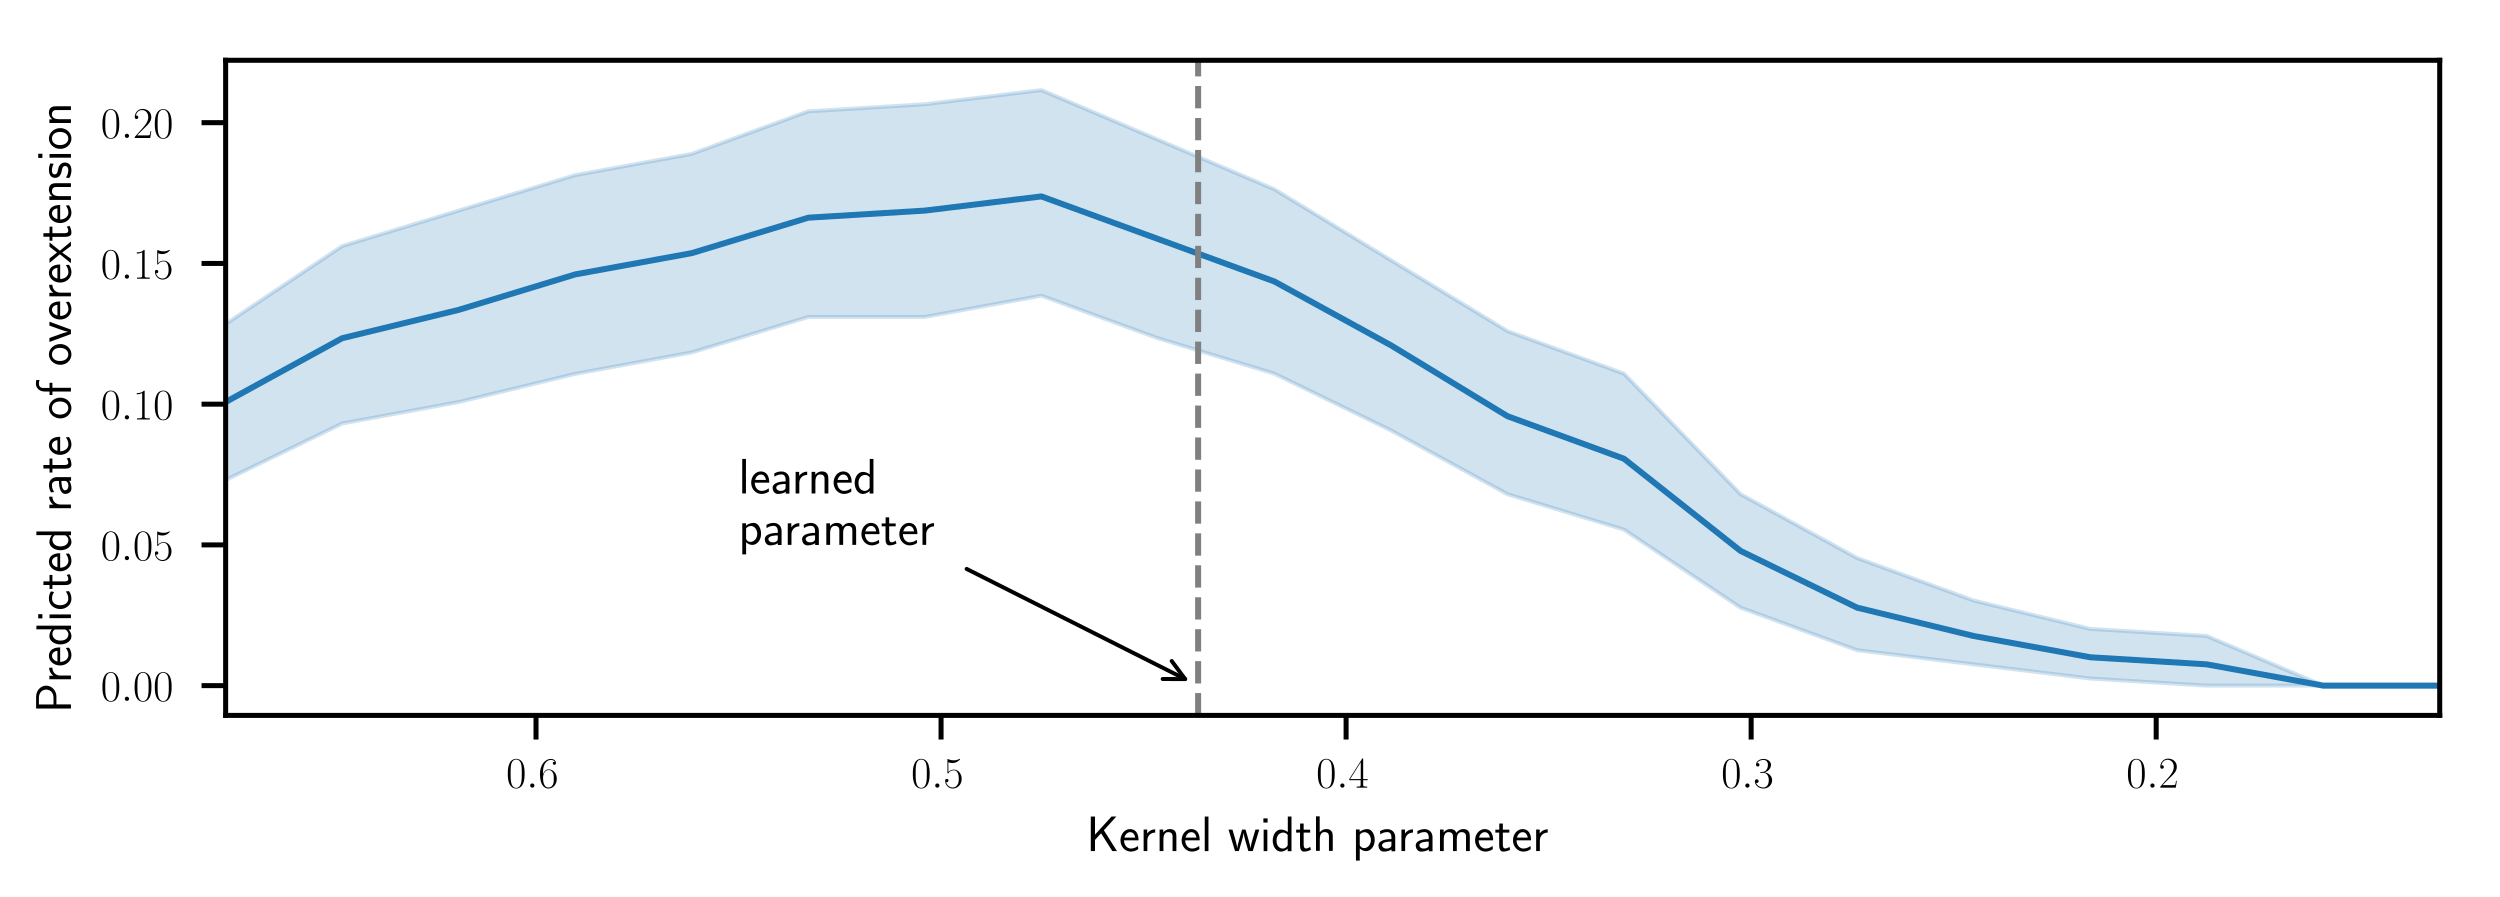
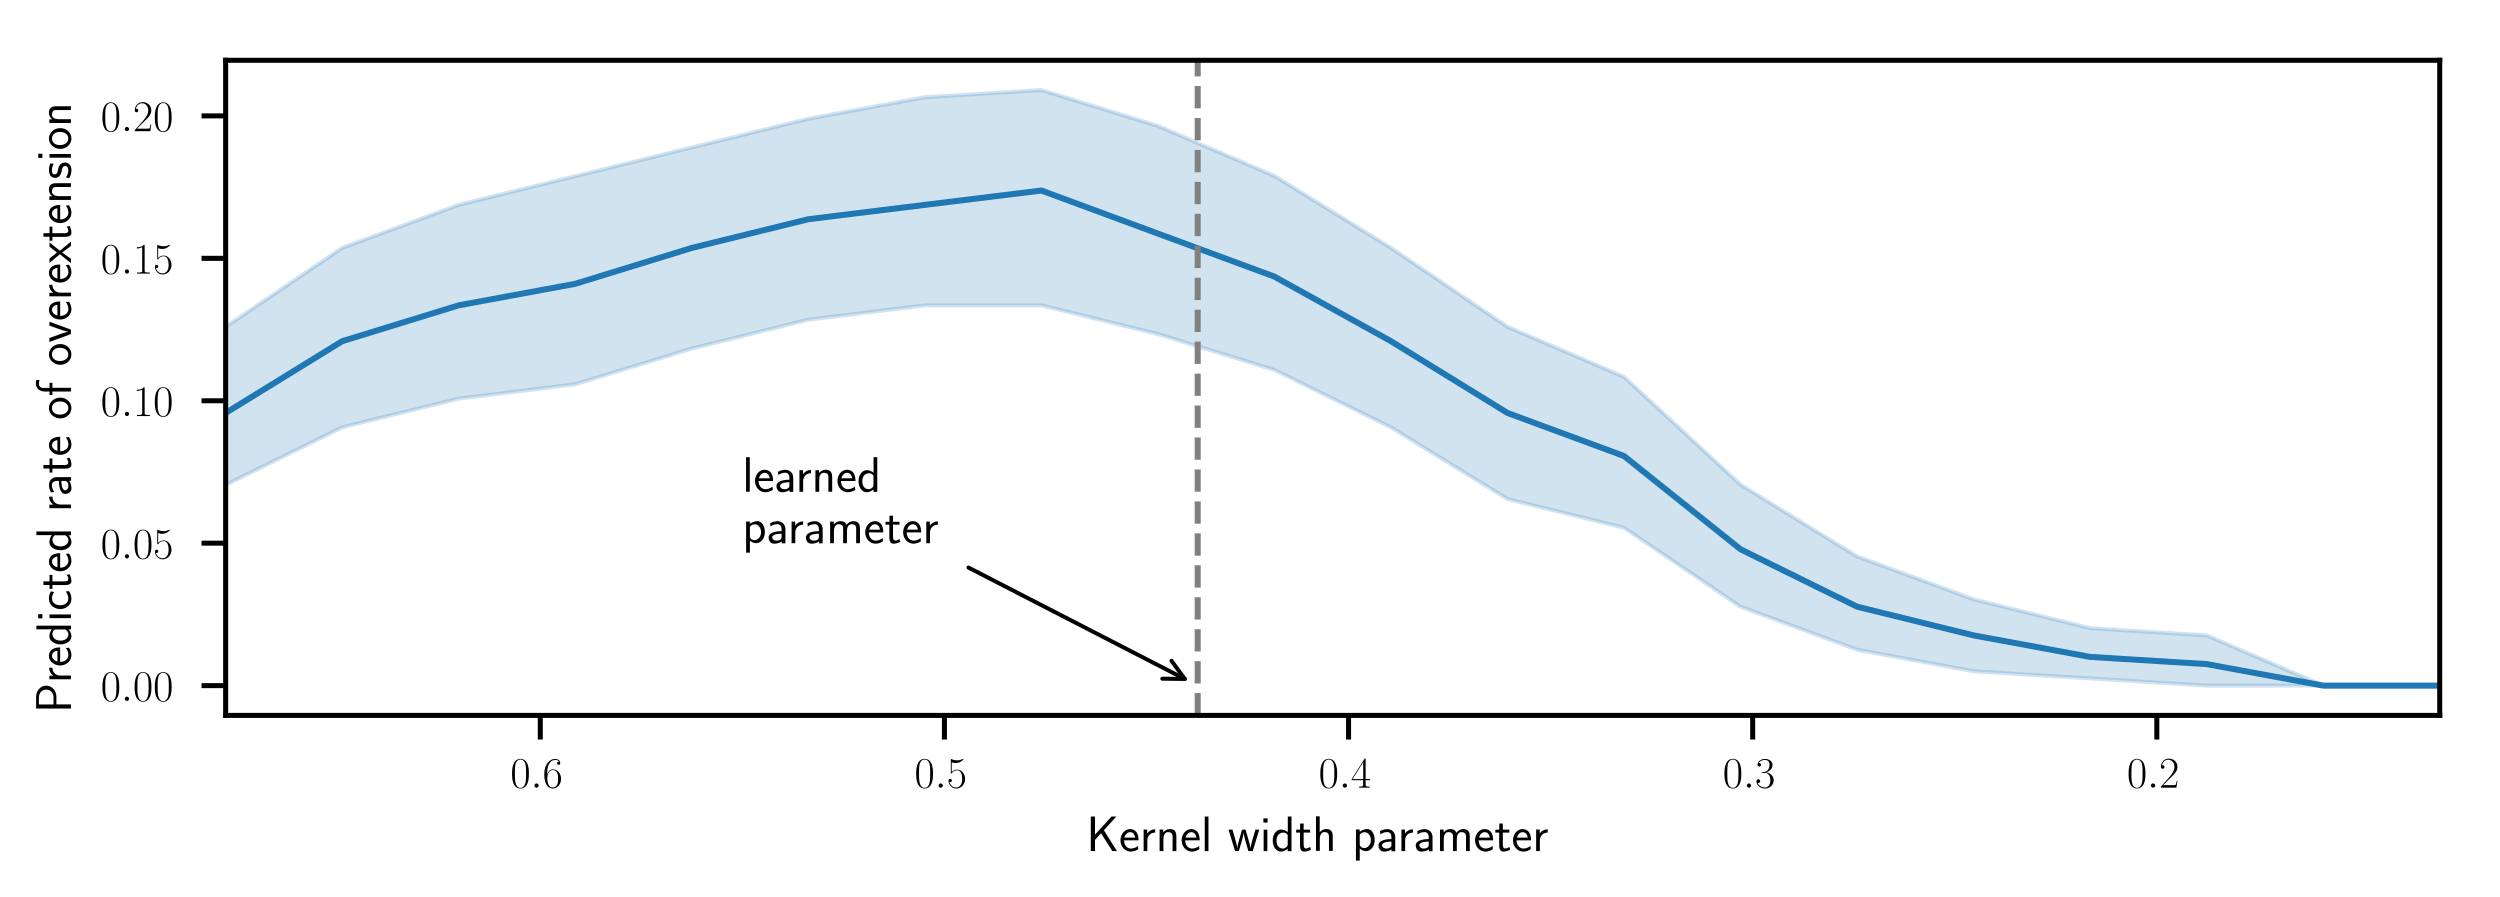
<svg xmlns="http://www.w3.org/2000/svg" xmlns:xlink="http://www.w3.org/1999/xlink" height="178.553pt" version="1.1" viewBox="0 0 497.64 178.553" width="497.64pt">
  <defs>
    <style type="text/css">
*{stroke-linecap:butt;stroke-linejoin:round;}
  </style>
  </defs>
  <g id="figure_1">
    <g id="patch_1">
      <path d="M 0 178.553  L 497.64 178.553  L 497.64 0  L 0 0  z " style="fill:#ffffff;" />
    </g>
    <g id="axes_1">
      <g id="patch_2">
        <path d="M 44.916 142.404  L 485.64 142.404  L 485.64 12  L 44.916 12  z " style="fill:#ffffff;" />
      </g>
      <g id="PolyCollection_1">
        <defs>
-           <path d="M 485.64 -42.076  L 485.64 -42.076  L 462.444 -42.076  L 439.248 -42.076  L 416.052 -43.487  L 392.856 -46.31  L 369.66 -49.133  L 346.464 -57.6  L 323.268 -73.125  L 300.072 -80.181  L 276.876 -92.883  L 253.68 -104.173  L 230.484 -111.23  L 207.288 -119.698  L 184.092 -115.464  L 160.896 -115.464  L 137.7 -108.407  L 114.504 -104.138  L 91.308 -98.528  L 68.112 -94.259  L 44.916 -83.004  L 44.916 -114.052  L 44.916 -114.052  L 68.112 -129.577  L 91.308 -136.633  L 114.504 -143.69  L 137.7 -147.924  L 160.896 -156.391  L 184.092 -157.803  L 207.288 -160.625  L 230.484 -150.746  L 253.68 -140.867  L 276.876 -126.754  L 300.072 -112.641  L 323.268 -104.173  L 346.464 -80.181  L 369.66 -67.48  L 392.856 -59.012  L 416.052 -53.367  L 439.248 -51.955  L 462.444 -42.076  L 485.64 -42.076  z " id="m6947596054" style="stroke:#1f77b4;stroke-opacity:0.2;stroke-width:0.8;" />
+           <path d="M 485.64 -42.076  L 485.64 -42.076  L 462.444 -42.076  L 439.248 -42.076  L 416.052 -43.504  L 392.856 -44.933  L 369.66 -49.218  L 346.464 -57.787  L 323.268 -73.499  L 300.072 -79.212  L 276.876 -93.495  L 253.68 -104.921  L 230.484 -112.063  L 207.288 -117.776  L 184.092 -117.776  L 160.896 -114.92  L 137.7 -109.171  L 114.504 -102.065  L 91.308 -99.208  L 68.112 -93.495  L 44.916 -82.033  L 44.916 -113.491  L 44.916 -113.491  L 68.112 -129.203  L 91.308 -137.772  L 114.504 -143.486  L 137.7 -149.199  L 160.896 -154.912  L 184.092 -159.197  L 207.288 -160.625  L 230.484 -153.484  L 253.68 -143.521  L 276.876 -129.203  L 300.072 -113.491  L 323.268 -103.529  L 346.464 -82.069  L 369.66 -67.786  L 392.856 -59.251  L 416.052 -53.503  L 439.248 -52.074  L 462.444 -42.076  L 485.64 -42.076  z " id="m970c24893b" style="stroke:#1f77b4;stroke-opacity:0.2;stroke-width:0.8;" />
        </defs>
-         <g clip-path="url(#p0d2f8a23d6)">
-           <use style="fill:#1f77b4;fill-opacity:0.2;stroke:#1f77b4;stroke-opacity:0.2;stroke-width:0.8;" x="0" xlink:href="#m6947596054" y="178.553" />
+         <g clip-path="url(#p3e96ac6f7f)">
+           <use style="fill:#1f77b4;fill-opacity:0.2;stroke:#1f77b4;stroke-opacity:0.2;stroke-width:0.8;" x="0" xlink:href="#m970c24893b" y="178.553" />
        </g>
      </g>
      <g id="matplotlib.axis_1">
        <g id="xtick_1">
          <g id="line2d_1">
            <defs>
-               <path d="M 0 0  L 0 4.8  " id="m35ab2acf5d" style="stroke:#000000;" />
-             </defs>
-             <g>
-               <use style="stroke:#000000;" x="429.201" xlink:href="#m35ab2acf5d" y="142.404" />
+               <path d="M 0 0  L 0 4.8  " id="me073738083" style="stroke:#000000;" />
+             </defs>
+             <g>
+               <use style="stroke:#000000;" x="429.328" xlink:href="#me073738083" y="142.404" />
            </g>
          </g>
          <g id="text_1">
            <defs>
              <path d="M 42 31.641  C 42 37.75 41.906 48.125 37.703 56.109  C 34 63.109 28.094 65.594 22.906 65.594  C 18.094 65.594 12 63.406 8.203 56.203  C 4.203 48.719 3.797 39.438 3.797 31.641  C 3.797 25.953 3.906 17.281 7 9.672  C 11.297 -0.609 19 -2 22.906 -2  C 27.5 -2 34.5 -0.109 38.594 9.375  C 41.594 16.281 42 24.359 42 31.641  z M 22.906 -0.406  C 16.5 -0.406 12.703 5.078 11.297 12.688  C 10.203 18.562 10.203 27.156 10.203 32.75  C 10.203 40.438 10.203 46.828 11.5 52.922  C 13.406 61.391 19 64 22.906 64  C 27 64 32.297 61.297 34.203 53.125  C 35.5 47.438 35.594 40.734 35.594 32.75  C 35.594 26.25 35.594 18.266 34.406 12.375  C 32.297 1.484 26.406 -0.406 22.906 -0.406  z " id="CMR17-48" />
              <path d="M 18.406 4.797  C 18.406 7.688 16 9.672 13.594 9.672  C 10.703 9.672 8.703 7.281 8.703 4.891  C 8.703 2 11.094 0 13.5 0  C 16.406 0 18.406 2.391 18.406 4.797  z " id="CMMI12-58" />
              <path d="M 41.703 15.453  L 39.906 15.453  C 38.906 8.375 38.094 7.172 37.703 6.562  C 37.203 5.766 30 5.766 28.594 5.766  L 9.406 5.766  C 13 9.672 20 16.75 28.5 24.953  C 34.594 30.734 41.703 37.531 41.703 47.422  C 41.703 59.219 32.297 66 21.797 66  C 10.797 66 4.094 56.312 4.094 47.344  C 4.094 43.438 7 42.938 8.203 42.938  C 9.203 42.938 12.203 43.547 12.203 47.031  C 12.203 50.109 9.594 51 8.203 51  C 7.594 51 7 50.906 6.594 50.703  C 8.5 59.219 14.297 63.406 20.406 63.406  C 29.094 63.406 34.797 56.516 34.797 47.422  C 34.797 38.734 29.703 31.25 24 24.75  L 4.094 2.281  L 4.094 0  L 39.297 0  z " id="CMR17-50" />
            </defs>
-             <g transform="translate(423.25 156.7923)scale(0.088 -0.088)">
+             <g transform="translate(423.3767 156.7923)scale(0.088 -0.088)">
              <use transform="scale(0.996264)" xlink:href="#CMR17-48" />
              <use transform="translate(45.69048 0)scale(0.996264)" xlink:href="#CMMI12-58" />
              <use transform="translate(72.78765 0)scale(0.996264)" xlink:href="#CMR17-50" />
            </g>
          </g>
        </g>
        <g id="xtick_2">
          <g id="line2d_2">
            <g>
-               <use style="stroke:#000000;" x="348.575" xlink:href="#m35ab2acf5d" y="142.404" />
+               <use style="stroke:#000000;" x="348.883" xlink:href="#me073738083" y="142.404" />
            </g>
          </g>
          <g id="text_2">
            <defs>
              <path d="M 22.094 33.703  C 31 33.703 34.906 25.969 34.906 17.031  C 34.906 5 28.5 0.391 22.703 0.391  C 17.406 0.391 8.797 3.031 6.094 10.828  C 6.594 10.625 7.094 10.625 7.594 10.625  C 10 10.625 11.797 12.219 11.797 14.812  C 11.797 17.703 9.594 19 7.594 19  C 5.906 19 3.297 18.203 3.297 14.469  C 3.297 5.234 12.297 -2 22.906 -2  C 34 -2 42.5 6.719 42.5 16.953  C 42.5 26.672 34.5 33.703 25 34.797  C 32.594 36.375 39.906 43.062 39.906 52.016  C 39.906 59.688 32 65.297 23 65.297  C 13.906 65.297 5.906 59.828 5.906 52.016  C 5.906 48.594 8.5 48 9.797 48  C 11.906 48 13.703 49.297 13.703 51.891  C 13.703 54.469 11.906 55.766 9.797 55.766  C 9.406 55.766 8.906 55.766 8.5 55.578  C 11.406 61.859 19.297 63 22.797 63  C 26.297 63 32.906 61.328 32.906 51.875  C 32.906 49.109 32.5 44.188 29.094 39.844  C 26.094 36 22.703 36 19.406 35.688  C 18.906 35.688 16.594 35.453 16.203 35.453  C 15.5 35.359 15.094 35.266 15.094 34.5  C 15.094 33.797 15.203 33.703 17.203 33.703  z " id="CMR17-51" />
            </defs>
-             <g transform="translate(342.6239 156.7923)scale(0.088 -0.088)">
+             <g transform="translate(342.9316 156.7923)scale(0.088 -0.088)">
              <use transform="scale(0.996264)" xlink:href="#CMR17-48" />
              <use transform="translate(45.69048 0)scale(0.996264)" xlink:href="#CMMI12-58" />
              <use transform="translate(72.78765 0)scale(0.996264)" xlink:href="#CMR17-51" />
            </g>
          </g>
        </g>
        <g id="xtick_3">
          <g id="line2d_3">
            <g>
-               <use style="stroke:#000000;" x="267.949" xlink:href="#m35ab2acf5d" y="142.404" />
+               <use style="stroke:#000000;" x="268.438" xlink:href="#me073738083" y="142.404" />
            </g>
          </g>
          <g id="text_3">
            <defs>
              <path d="M 33.594 64.406  C 33.594 66.5 33.5 66.5 31.703 66.5  L 2 19.594  L 2 17  L 27.797 17  L 27.797 7.141  C 27.797 3.5 27.594 2.5 20.594 2.5  L 18.703 2.5  L 18.703 0  C 21.906 0 27.297 0 30.703 0  C 34.094 0 39.5 0 42.703 0  L 42.703 2.5  L 40.797 2.5  C 33.797 2.5 33.594 3.5 33.594 7.141  L 33.594 17  L 43.797 17  L 43.797 19.594  L 33.594 19.594  z M 28.094 57.859  L 28.094 19.594  L 4 19.594  z " id="CMR17-52" />
            </defs>
-             <g transform="translate(261.9978 156.7923)scale(0.088 -0.088)">
+             <g transform="translate(262.4865 156.7923)scale(0.088 -0.088)">
              <use transform="scale(0.996264)" xlink:href="#CMR17-48" />
              <use transform="translate(45.69048 0)scale(0.996264)" xlink:href="#CMMI12-58" />
              <use transform="translate(72.78765 0)scale(0.996264)" xlink:href="#CMR17-52" />
            </g>
          </g>
        </g>
        <g id="xtick_4">
          <g id="line2d_4">
            <g>
-               <use style="stroke:#000000;" x="187.323" xlink:href="#m35ab2acf5d" y="142.404" />
+               <use style="stroke:#000000;" x="187.993" xlink:href="#me073738083" y="142.404" />
            </g>
          </g>
          <g id="text_4">
            <defs>
              <path d="M 11.406 57.688  C 12.406 57.281 16.5 56 20.703 56  C 30 56 35.094 61.109 38 64.062  C 38 64.953 38 65.5 37.406 65.5  C 37.297 65.5 37.094 65.5 36.297 65.047  C 32.797 63.406 28.703 62.078 23.703 62.078  C 20.703 62.078 16.203 62.484 11.297 64.672  C 10.203 65.172 10 65.172 9.906 65.172  C 9.406 65.172 9.297 65.062 9.297 63.078  L 9.297 34.422  C 9.297 32.641 9.297 32.141 10.297 32.141  C 10.797 32.141 11 32.344 11.5 33.031  C 14.703 37.516 19.094 39.406 24.094 39.406  C 27.594 39.406 35.094 37.219 35.094 20.141  C 35.094 16.953 35.094 11.172 32.094 6.578  C 29.594 2.484 25.703 0.391 21.406 0.391  C 14.797 0.391 8.094 5 6.297 12.719  C 6.703 12.609 7.5 12.422 7.906 12.422  C 9.203 12.422 11.703 13.125 11.703 16.219  C 11.703 18.906 9.797 20 7.906 20  C 5.594 20 4.094 18.594 4.094 15.797  C 4.094 7.094 11 -2 21.594 -2  C 31.906 -2 41.703 6.875 41.703 19.75  C 41.703 31.719 33.906 41 24.203 41  C 19.094 41 14.797 39.109 11.406 35.531  z " id="CMR17-53" />
            </defs>
-             <g transform="translate(181.3717 156.7923)scale(0.088 -0.088)">
+             <g transform="translate(182.0413 156.7923)scale(0.088 -0.088)">
              <use transform="scale(0.996264)" xlink:href="#CMR17-48" />
              <use transform="translate(45.69048 0)scale(0.996264)" xlink:href="#CMMI12-58" />
              <use transform="translate(72.78765 0)scale(0.996264)" xlink:href="#CMR17-53" />
            </g>
          </g>
        </g>
        <g id="xtick_5">
          <g id="line2d_5">
            <g>
-               <use style="stroke:#000000;" x="106.697" xlink:href="#m35ab2acf5d" y="142.404" />
+               <use style="stroke:#000000;" x="107.548" xlink:href="#me073738083" y="142.404" />
            </g>
          </g>
          <g id="text_5">
            <defs>
              <path d="M 10.594 34  C 10.594 57.656 21.797 63 28.297 63  C 30.406 63 35.5 62.641 37.5 59  C 35.906 59 32.906 59 32.906 55.516  C 32.906 52.828 35.094 51.922 36.5 51.922  C 37.406 51.922 40.094 52.312 40.094 55.625  C 40.094 61.781 35.094 65.297 28.203 65.297  C 16.297 65.297 3.797 52.969 3.797 31  C 3.797 3.953 15.094 -2 23.094 -2  C 32.797 -2 42 6.672 42 20.047  C 42 32.516 33.906 41.594 23.703 41.594  C 17.594 41.594 13.094 37.609 10.594 30.625  z M 23.094 0.391  C 10.797 0.391 10.797 18.75 10.797 22.438  C 10.797 29.625 14.203 40 23.5 40  C 25.203 40 30.094 40 33.406 33.125  C 35.203 29.219 35.203 25.141 35.203 20.141  C 35.203 14.75 35.203 10.781 33.094 6.781  C 30.906 2.672 27.703 0.391 23.094 0.391  z " id="CMR17-54" />
            </defs>
-             <g transform="translate(100.7456 156.7923)scale(0.088 -0.088)">
+             <g transform="translate(101.5962 156.7923)scale(0.088 -0.088)">
              <use transform="scale(0.996264)" xlink:href="#CMR17-48" />
              <use transform="translate(45.69048 0)scale(0.996264)" xlink:href="#CMMI12-58" />
              <use transform="translate(72.78765 0)scale(0.996264)" xlink:href="#CMR17-54" />
            </g>
          </g>
        </g>
        <g id="text_6">
          <defs>
            <path d="M 34.906 41.656  L 59.797 69  L 50.203 69  L 17.203 32.906  L 17.203 69  L 8.797 69  L 8.797 0  L 17.203 0  L 17.203 22.375  L 29.297 35.594  L 51.797 0  L 61.094 0  z " id="CMSS17-75" />
            <path d="M 39.094 21.516  C 39.094 24.844 38.906 31.297 35.703 36.641  C 32.203 42.391 26.5 44 22.203 44  C 11.797 44 3 34.188 3 21.484  C 3 9.094 12.094 -1 23.594 -1  C 28.094 -1 33.594 0.297 38.594 3.875  C 38.594 4.281 38.406 6.469 38.297 6.562  C 38.297 6.766 38 9.844 38 10.25  C 33.203 6.359 27.703 5.078 23.703 5.078  C 17.297 5.078 10.406 10.422 10.094 21.516  z M 10.906 27  C 12.203 32.562 16.594 37.828 22.203 37.828  C 23.703 37.828 30.703 37.828 32.5 27  z " id="CMSS17-101" />
            <path d="M 14.906 21.297  C 14.906 30.703 21.797 37 30.594 37  L 30.594 43.578  C 24.203 43.578 18.203 40.391 14.594 35.203  L 14.594 43.094  L 7.5 43.094  L 7.5 0  L 14.906 0  z " id="CMSS17-114" />
            <path d="M 40.906 29.328  C 40.906 35.672 39.406 44 28.094 44  C 21.703 44 17.5 40.719 14.703 37.328  L 14.703 43.094  L 7.406 43.094  L 7.406 0  L 15 0  L 15 24.359  C 15 30.688 17.406 37.938 24.203 37.938  C 33 37.938 33.297 32 33.297 28.578  L 33.297 0  L 40.906 0  z " id="CMSS17-110" />
            <path d="M 14.797 69  L 7.406 69  L 7.406 0  L 14.797 0  z " id="CMSS17-108" />
            <path d="M 62.703 43  L 55.094 43  L 49.797 25.016  C 48.703 21.219 45.594 10.703 45.203 5.797  L 45.094 5.797  C 44.906 8.812 43.203 16 40.406 25.516  L 35.297 43  L 28.406 43  L 23.406 25.906  C 20.906 17.203 19 9.797 18.797 5.797  L 18.703 5.797  C 18.297 11.703 14.203 25.516 13.594 27.703  L 9.094 43  L 1.297 43  L 14.297 0  L 21.906 0  C 27.094 17.125 31.094 30.359 31.406 37.031  C 31.594 33.75 33.297 26.672 34.297 23.188  L 40.906 0  L 49.703 0  z " id="CMSS17-119" />
            <path d="M 15.297 65.359  L 6.906 65.359  L 6.906 57  L 15.297 57  z M 14.797 42.797  L 7.406 42.797  L 7.406 0  L 14.797 0  z " id="CMSS17-105" />
            <path d="M 40.797 69  L 33.406 69  L 33.406 38.094  C 30.297 40.672 25.203 43.062 19.594 43.062  C 10.5 43.062 3.297 33.297 3.297 21.047  C 3.297 8.781 10.406 -1 19.297 -1  C 26.203 -1 30.797 2.688 33.203 4.781  L 33.203 -0.203  L 40.797 -0.203  z M 33.203 13.062  C 33.203 11.672 33.203 10.203 30.094 7.531  C 28.094 5.859 25.703 5.078 23.406 5.078  C 18 5.078 10.906 9 10.906 20.938  C 10.906 33.344 18.906 37 24.406 37  C 28.094 37 31.094 35.219 33.203 32.266  z " id="CMSS17-100" />
            <path d="M 16.703 37  L 29.703 37  L 29.703 42.766  L 16.703 42.766  L 16.703 55  L 9.594 55  L 9.594 42.766  L 1.703 42.766  L 1.703 37  L 9.406 37  L 9.406 11.703  C 9.406 6 10.703 -1 17.297 -1  C 22.297 -1 26.906 0.391 31.297 2.688  L 29.703 8.562  C 27.297 6.469 24.406 5.266 21.297 5.266  C 16.906 5.266 16.703 10.875 16.703 13.375  z " id="CMSS17-116" />
            <path d="M 40.906 29.547  C 40.906 35.812 39.406 44.062 28.094 44.062  C 21.797 44.062 17.703 40.984 14.797 37.609  L 14.797 69.5  L 7.406 69.5  L 7.406 0.5  L 15 0.5  L 15 24.578  C 15 30.828 17.406 38 24.203 38  C 33 38 33.297 32.125 33.297 28.734  L 33.297 0.5  L 40.906 0.5  z " id="CMSS17-104" />
            <path d="M 15.094 5.203  C 18.406 2.016 22.906 -0.078 27.703 -0.078  C 37 -0.078 45 9.422 45 22.062  C 45 33.734 39 44 30.406 44  C 25.406 44 19.406 42.219 14.906 38.625  L 14.906 43.203  L 7.5 43.203  L 7.5 -19  L 15.094 -19  z M 15.094 32.812  C 15.906 34 19.297 37.734 24.797 37.734  C 31.797 37.734 37.406 30.625 37.406 22.062  C 37.406 12.297 30.594 6 23.906 6  C 21.906 6 19.797 6.484 17.797 8.172  C 15.094 10.531 15.094 12 15.094 13.391  z " id="CMSS17-112" />
            <path d="M 37.594 27.984  C 37.594 37.375 30.906 43.875 21.906 43.875  C 17.5 43.875 12.703 43.078 7.203 39.891  L 7.797 33.359  C 10.297 35.125 14.594 38 21.797 38  C 26.906 38 30 34.062 30 27.844  L 30 24  C 14 24 4 19.344 4 11.344  C 4 7.203 6.5 -1 14.797 -1  C 16.297 -1 24.406 -1 30.203 3.391  L 30.203 -0.297  L 37.594 -0.297  z M 30 12.75  C 30 10.953 30 8.562 27 6.781  C 24.406 5.078 21.094 5.078 19.703 5.078  C 14.703 5.078 11.297 7.984 11.297 11.625  C 11.297 18.922 26.906 18.922 30 18.922  z " id="CMSS17-97" />
            <path d="M 67 29.328  C 67 36.062 65.297 44 54.094 44  C 46.594 44 42.094 39.312 40.094 36.422  C 38.297 41.719 34.094 44 28.094 44  C 21.297 44 17 40.125 14.703 37.328  L 14.703 43.094  L 7.406 43.094  L 7.406 0  L 15 0  L 15 24.359  C 15 30.297 17.203 37.938 24.297 37.938  C 33.406 37.938 33.406 31.5 33.406 28.578  L 33.406 0  L 41 0  L 41 24.359  C 41 30.297 43.203 37.938 50.297 37.938  C 59.406 37.938 59.406 31.5 59.406 28.578  L 59.406 0  L 67 0  z " id="CMSS17-109" />
          </defs>
          <g transform="translate(216.2533 169.4155)scale(0.1 -0.1)">
            <use transform="scale(0.996264)" xlink:href="#CMSS17-75" />
            <use transform="translate(64.82029 0)scale(0.996264)" xlink:href="#CMSS17-101" />
            <use transform="translate(106.4591 0)scale(0.996264)" xlink:href="#CMSS17-114" />
            <use transform="translate(138.3689 0)scale(0.996264)" xlink:href="#CMSS17-110" />
            <use transform="translate(186.5738 0)scale(0.996264)" xlink:href="#CMSS17-101" />
            <use transform="translate(228.2127 0)scale(0.996264)" xlink:href="#CMSS17-108" />
            <use transform="translate(281.6225 0)scale(0.996264)" xlink:href="#CMSS17-119" />
            <use transform="translate(345.442 0)scale(0.996264)" xlink:href="#CMSS17-105" />
            <use transform="translate(367.6228 0)scale(0.996264)" xlink:href="#CMSS17-100" />
            <use transform="translate(415.8277 0)scale(0.996264)" xlink:href="#CMSS17-116" />
            <use transform="translate(449.6593 0)scale(0.996264)" xlink:href="#CMSS17-104" />
            <use transform="translate(529.0933 0)scale(0.996264)" xlink:href="#CMSS17-112" />
            <use transform="translate(577.2983 0)scale(0.996264)" xlink:href="#CMSS17-97" />
            <use transform="translate(619.6177 0)scale(0.996264)" xlink:href="#CMSS17-114" />
            <use transform="translate(651.5275 0)scale(0.996264)" xlink:href="#CMSS17-97" />
            <use transform="translate(696.4494 0)scale(0.996264)" xlink:href="#CMSS17-109" />
            <use transform="translate(770.6787 0)scale(0.996264)" xlink:href="#CMSS17-101" />
            <use transform="translate(812.3175 0)scale(0.996264)" xlink:href="#CMSS17-116" />
            <use transform="translate(846.1491 0)scale(0.996264)" xlink:href="#CMSS17-101" />
            <use transform="translate(887.7879 0)scale(0.996264)" xlink:href="#CMSS17-114" />
          </g>
        </g>
      </g>
      <g id="matplotlib.axis_2">
        <g id="ytick_1">
          <g id="line2d_6">
            <defs>
-               <path d="M 0 0  L -4.8 0  " id="m59e37bb8cb" style="stroke:#000000;" />
-             </defs>
-             <g>
-               <use style="stroke:#000000;" x="44.916" xlink:href="#m59e37bb8cb" y="136.477" />
+               <path d="M 0 0  L -4.8 0  " id="mc0f591e5d0" style="stroke:#000000;" />
+             </defs>
+             <g>
+               <use style="stroke:#000000;" x="44.916" xlink:href="#mc0f591e5d0" y="136.477" />
            </g>
          </g>
          <g id="text_7">
            <g transform="translate(20.05568 139.5207)scale(0.088 -0.088)">
              <use transform="scale(0.996264)" xlink:href="#CMR17-48" />
              <use transform="translate(45.69048 0)scale(0.996264)" xlink:href="#CMMI12-58" />
              <use transform="translate(72.78765 0)scale(0.996264)" xlink:href="#CMR17-48" />
              <use transform="translate(118.4781 0)scale(0.996264)" xlink:href="#CMR17-48" />
            </g>
          </g>
        </g>
        <g id="ytick_2">
          <g id="line2d_7">
            <g>
-               <use style="stroke:#000000;" x="44.916" xlink:href="#m59e37bb8cb" y="108.462" />
+               <use style="stroke:#000000;" x="44.916" xlink:href="#mc0f591e5d0" y="108.125" />
            </g>
          </g>
          <g id="text_8">
-             <g transform="translate(20.05568 111.5064)scale(0.088 -0.088)">
+             <g transform="translate(20.05568 111.1689)scale(0.088 -0.088)">
              <use transform="scale(0.996264)" xlink:href="#CMR17-48" />
              <use transform="translate(45.69048 0)scale(0.996264)" xlink:href="#CMMI12-58" />
              <use transform="translate(72.78765 0)scale(0.996264)" xlink:href="#CMR17-48" />
              <use transform="translate(118.4781 0)scale(0.996264)" xlink:href="#CMR17-53" />
            </g>
          </g>
        </g>
        <g id="ytick_3">
          <g id="line2d_8">
            <g>
-               <use style="stroke:#000000;" x="44.916" xlink:href="#m59e37bb8cb" y="80.448" />
+               <use style="stroke:#000000;" x="44.916" xlink:href="#mc0f591e5d0" y="79.773" />
            </g>
          </g>
          <g id="text_9">
            <defs>
              <path d="M 26.594 63.406  C 26.594 65.5 26.5 65.5 25.094 65.5  C 21.203 61.188 15.297 59.797 9.703 59.797  C 9.406 59.797 8.906 59.797 8.797 59.5  C 8.703 59.297 8.703 59.094 8.703 57  C 11.797 57 17 57.594 21 59.984  L 21 7.203  C 21 3.688 20.797 2.5 12.203 2.5  L 9.203 2.5  L 9.203 0  C 14 0 19 0 23.797 0  C 28.594 0 33.594 0 38.406 0  L 38.406 2.5  L 35.406 2.5  C 26.797 2.5 26.594 3.594 26.594 7.156  z " id="CMR17-49" />
            </defs>
-             <g transform="translate(20.05568 83.49213)scale(0.088 -0.088)">
+             <g transform="translate(20.05568 82.81709)scale(0.088 -0.088)">
              <use transform="scale(0.996264)" xlink:href="#CMR17-48" />
              <use transform="translate(45.69048 0)scale(0.996264)" xlink:href="#CMMI12-58" />
              <use transform="translate(72.78765 0)scale(0.996264)" xlink:href="#CMR17-49" />
              <use transform="translate(118.4781 0)scale(0.996264)" xlink:href="#CMR17-48" />
            </g>
          </g>
        </g>
        <g id="ytick_4">
          <g id="line2d_9">
            <g>
-               <use style="stroke:#000000;" x="44.916" xlink:href="#m59e37bb8cb" y="52.434" />
+               <use style="stroke:#000000;" x="44.916" xlink:href="#mc0f591e5d0" y="51.421" />
            </g>
          </g>
          <g id="text_10">
-             <g transform="translate(20.05568 55.47785)scale(0.088 -0.088)">
+             <g transform="translate(20.05568 54.46529)scale(0.088 -0.088)">
              <use transform="scale(0.996264)" xlink:href="#CMR17-48" />
              <use transform="translate(45.69048 0)scale(0.996264)" xlink:href="#CMMI12-58" />
              <use transform="translate(72.78765 0)scale(0.996264)" xlink:href="#CMR17-49" />
              <use transform="translate(118.4781 0)scale(0.996264)" xlink:href="#CMR17-53" />
            </g>
          </g>
        </g>
        <g id="ytick_5">
          <g id="line2d_10">
            <g>
-               <use style="stroke:#000000;" x="44.916" xlink:href="#m59e37bb8cb" y="24.419" />
+               <use style="stroke:#000000;" x="44.916" xlink:href="#mc0f591e5d0" y="23.069" />
            </g>
          </g>
          <g id="text_11">
-             <g transform="translate(20.05568 27.46357)scale(0.088 -0.088)">
+             <g transform="translate(20.05568 26.11349)scale(0.088 -0.088)">
              <use transform="scale(0.996264)" xlink:href="#CMR17-48" />
              <use transform="translate(45.69048 0)scale(0.996264)" xlink:href="#CMMI12-58" />
              <use transform="translate(72.78765 0)scale(0.996264)" xlink:href="#CMR17-50" />
              <use transform="translate(118.4781 0)scale(0.996264)" xlink:href="#CMR17-48" />
            </g>
          </g>
        </g>
        <g id="text_12">
          <defs>
            <path d="M 32.906 29  C 44.906 29 54.703 38.328 54.703 49.344  C 54.703 60.156 45.297 69.578 32.297 69.578  L 8.906 69.578  L 8.906 0  L 17.297 0  L 17.297 29  z M 30.094 64  C 41.703 64 46.797 56.672 46.797 49.328  C 46.797 42.5 42.094 34.781 30.094 34.781  L 17.094 34.781  L 17.094 64  z " id="CMSS17-80" />
            <path d="M 38.5 39.703  C 38.5 40.391 33.906 42.406 32.703 42.797  C 29.406 44 25.203 44 24.094 44  C 11.094 44 3.297 32.703 3.297 21.297  C 3.297 9.297 12 -1 23.703 -1  C 30.406 -1 35.203 1.188 39.094 3.781  L 38.5 10.375  C 34.203 7.078 29.203 5.266 23.797 5.266  C 16 5.266 10.906 12.094 10.906 21.391  C 10.906 28.609 14.203 37.719 24.203 37.719  C 29.703 37.719 32.797 36.609 37.406 33.516  z " id="CMSS17-99" />
            <path d="M 44.203 21.188  C 44.203 34 34.703 44 23.5 44  C 12 44 2.703 33.703 2.703 21.188  C 2.703 8.5 12.297 -1 23.406 -1  C 34.797 -1 44.203 8.797 44.203 21.188  z M 23.5 5.266  C 16.406 5.266 10.297 11.078 10.297 22  C 10.297 33.609 17.406 37.922 23.406 37.922  C 29.906 37.922 36.594 33.219 36.594 22  C 36.594 10.672 30.094 5.266 23.5 5.266  z " id="CMSS17-111" />
            <path d="M 16.797 37  L 26.906 37  L 26.906 42.766  L 16.594 42.766  L 16.594 55.609  C 16.594 62.719 22 63.938 25.094 63.938  C 26.094 63.938 28.906 63.938 32.5 62.641  L 32.5 69.203  C 30.203 69.703 27.406 70 25.203 70  C 15.906 70 9.406 62.391 9.406 52.484  L 9.406 42.766  L 2.5 42.766  L 2.5 37  L 9.406 37  L 9.406 0  L 16.797 0  z " id="CMSS17-102" />
            <path d="M 41.797 43  L 34 43  L 27.297 24.312  C 25.203 18.203 22.203 9.797 21.703 5.5  L 21.594 5.5  C 21.406 7.312 20.594 9.906 20.094 11.703  C 19.5 13.906 18.703 16.5 18.094 18.312  L 9.297 43  L 1.297 43  L 17.094 0  L 26 0  z " id="CMSS17-118" />
            <path d="M 24.797 22.094  L 41.5 42.797  L 32.797 42.797  L 21.297 27.766  L 9.406 42.797  L 0.5 42.797  L 17.797 22.094  L 0 0  L 8.797 0  L 21.297 17.516  L 34.297 0  L 43.094 0  z " id="CMSS17-120" />
            <path d="M 32.203 41.047  C 26.297 43.859 21.703 43.859 18.703 43.859  C 11.594 43.859 3.094 41.375 3.094 31.297  C 3.094 21.234 14.094 19.031 17.094 18.422  C 21.703 17.531 26.797 16.531 26.797 11.562  C 26.797 5.266 19.594 5.266 18.297 5.266  C 14.297 5.266 8.797 6.359 3.797 9.969  L 2.594 3.281  C 8.297 0 13.797 -1 18.406 -1  C 30.703 -1 33.797 6.5 33.797 12.203  C 33.797 17.094 31 20.391 29.094 21.891  C 25.797 24.5 24.594 24.797 16.406 26.5  C 15 26.703 10.094 27.797 10.094 32.281  C 10.094 38 16.406 38 17.797 38  C 24.297 38 28.297 35.984 31 34.5  z " id="CMSS17-115" />
          </defs>
          <g transform="translate(14.1185 141.9316)rotate(-90)scale(0.1 -0.1)">
            <use transform="scale(0.996264)" xlink:href="#CMSS17-80" />
            <use transform="translate(59.73559 0)scale(0.996264)" xlink:href="#CMSS17-114" />
            <use transform="translate(91.64536 0)scale(0.996264)" xlink:href="#CMSS17-101" />
            <use transform="translate(133.2842 0)scale(0.996264)" xlink:href="#CMSS17-100" />
            <use transform="translate(181.4891 0)scale(0.996264)" xlink:href="#CMSS17-105" />
            <use transform="translate(203.6698 0)scale(0.996264)" xlink:href="#CMSS17-99" />
            <use transform="translate(245.3087 0)scale(0.996264)" xlink:href="#CMSS17-116" />
            <use transform="translate(279.1402 0)scale(0.996264)" xlink:href="#CMSS17-101" />
            <use transform="translate(320.7791 0)scale(0.996264)" xlink:href="#CMSS17-100" />
            <use transform="translate(400.2131 0)scale(0.996264)" xlink:href="#CMSS17-114" />
            <use transform="translate(432.1229 0)scale(0.996264)" xlink:href="#CMSS17-97" />
            <use transform="translate(477.0448 0)scale(0.996264)" xlink:href="#CMSS17-116" />
            <use transform="translate(510.8764 0)scale(0.996264)" xlink:href="#CMSS17-101" />
            <use transform="translate(583.7443 0)scale(0.996264)" xlink:href="#CMSS17-111" />
            <use transform="translate(630.5879 0)scale(0.996264)" xlink:href="#CMSS17-102" />
            <use transform="translate(690.4437 0)scale(0.996264)" xlink:href="#CMSS17-111" />
            <use transform="translate(737.2873 0)scale(0.996264)" xlink:href="#CMSS17-118" />
            <use transform="translate(780.2875 0)scale(0.996264)" xlink:href="#CMSS17-101" />
            <use transform="translate(821.9263 0)scale(0.996264)" xlink:href="#CMSS17-114" />
            <use transform="translate(853.8361 0)scale(0.996264)" xlink:href="#CMSS17-101" />
            <use transform="translate(895.4749 0)scale(0.996264)" xlink:href="#CMSS17-120" />
            <use transform="translate(938.475 0)scale(0.996264)" xlink:href="#CMSS17-116" />
            <use transform="translate(972.3066 0)scale(0.996264)" xlink:href="#CMSS17-101" />
            <use transform="translate(1013.945 0)scale(0.996264)" xlink:href="#CMSS17-110" />
            <use transform="translate(1062.15 0)scale(0.996264)" xlink:href="#CMSS17-115" />
            <use transform="translate(1098.064 0)scale(0.996264)" xlink:href="#CMSS17-105" />
            <use transform="translate(1120.245 0)scale(0.996264)" xlink:href="#CMSS17-111" />
            <use transform="translate(1167.088 0)scale(0.996264)" xlink:href="#CMSS17-110" />
          </g>
        </g>
      </g>
      <g id="line2d_11">
-         <path clip-path="url(#p0d2f8a23d6)" d="M 485.64 136.477  L 462.444 136.477  L 439.248 132.243  L 416.052 130.831  L 392.856 126.597  L 369.66 120.952  L 346.464 109.662  L 323.268 91.315  L 300.072 82.847  L 276.876 68.734  L 253.68 56.033  L 230.484 47.565  L 207.288 39.097  L 184.092 41.92  L 160.896 43.331  L 137.7 50.387  L 114.504 54.621  L 91.308 61.678  L 68.112 67.323  L 44.916 80.025  " style="fill:none;stroke:#1f77b4;stroke-linecap:square;stroke-width:1.2;" />
+         <path clip-path="url(#p3e96ac6f7f)" d="M 485.64 136.477  L 462.444 136.477  L 439.248 132.192  L 416.052 130.763  L 392.856 126.478  L 369.66 120.765  L 346.464 109.339  L 323.268 90.771  L 300.072 82.201  L 276.876 67.918  L 253.68 55.063  L 230.484 46.494  L 207.288 37.924  L 184.092 40.78  L 160.896 43.637  L 137.7 49.35  L 114.504 56.492  L 91.308 60.777  L 68.112 67.918  L 44.916 82.201  " style="fill:none;stroke:#1f77b4;stroke-linecap:square;stroke-width:1.2;" />
      </g>
      <g id="line2d_12">
-         <path clip-path="url(#p0d2f8a23d6)" d="M 238.494 142.404  L 238.494 12  " style="fill:none;stroke:#808080;stroke-dasharray:4.44,1.92;stroke-dashoffset:0;stroke-width:1.2;" />
+         <path clip-path="url(#p3e96ac6f7f)" d="M 238.41 142.404  L 238.41 12  " style="fill:none;stroke:#808080;stroke-dasharray:4.44,1.92;stroke-dashoffset:0;stroke-width:1.2;" />
      </g>
      <g id="patch_3">
        <path d="M 44.916 142.404  L 44.916 12  " style="fill:none;stroke:#000000;stroke-linecap:square;stroke-linejoin:miter;" />
      </g>
      <g id="patch_4">
        <path d="M 485.64 142.404  L 485.64 12  " style="fill:none;stroke:#000000;stroke-linecap:square;stroke-linejoin:miter;" />
      </g>
      <g id="patch_5">
        <path d="M 44.916 142.404  L 485.64 142.404  " style="fill:none;stroke:#000000;stroke-linecap:square;stroke-linejoin:miter;" />
      </g>
      <g id="patch_6">
        <path d="M 44.916 12  L 485.64 12  " style="fill:none;stroke:#000000;stroke-linecap:square;stroke-linejoin:miter;" />
      </g>
      <g id="patch_7">
-         <path d="M 192.42 113.252  Q 214.564 124.414 235.909 135.174  " style="fill:none;stroke:#000000;stroke-linecap:round;stroke-width:0.8;" />
-         <path d="M 233.238 131.587  L 235.909 135.174  L 231.437 135.159  " style="fill:none;stroke:#000000;stroke-linecap:round;stroke-width:0.8;" />
+         <path d="M 192.783 112.978  Q 214.707 124.269 235.836 135.151  " style="fill:none;stroke:#000000;stroke-linecap:round;stroke-width:0.8;" />
+         <path d="M 233.195 131.541  L 235.836 135.151  L 231.364 135.097  " style="fill:none;stroke:#000000;stroke-linecap:round;stroke-width:0.8;" />
      </g>
      <g id="text_13">
-         <g transform="translate(147.0101 98.22289)scale(0.1 -0.1)">
+         <g transform="translate(147.7701 97.88537)scale(0.1 -0.1)">
          <use transform="scale(0.996264)" xlink:href="#CMSS17-108" />
          <use transform="translate(22.18072 0)scale(0.996264)" xlink:href="#CMSS17-101" />
          <use transform="translate(63.81954 0)scale(0.996264)" xlink:href="#CMSS17-97" />
          <use transform="translate(106.139 0)scale(0.996264)" xlink:href="#CMSS17-114" />
          <use transform="translate(138.0488 0)scale(0.996264)" xlink:href="#CMSS17-110" />
          <use transform="translate(186.2537 0)scale(0.996264)" xlink:href="#CMSS17-101" />
          <use transform="translate(227.8925 0)scale(0.996264)" xlink:href="#CMSS17-100" />
        </g>
-         <g transform="translate(147.0101 108.4623)scale(0.1 -0.1)">
+         <g transform="translate(147.7701 108.1247)scale(0.1 -0.1)">
          <use transform="scale(0.996264)" xlink:href="#CMSS17-112" />
          <use transform="translate(48.20494 0)scale(0.996264)" xlink:href="#CMSS17-97" />
          <use transform="translate(90.52441 0)scale(0.996264)" xlink:href="#CMSS17-114" />
          <use transform="translate(122.4342 0)scale(0.996264)" xlink:href="#CMSS17-97" />
          <use transform="translate(167.3561 0)scale(0.996264)" xlink:href="#CMSS17-109" />
          <use transform="translate(241.5854 0)scale(0.996264)" xlink:href="#CMSS17-101" />
          <use transform="translate(283.2242 0)scale(0.996264)" xlink:href="#CMSS17-116" />
          <use transform="translate(317.0557 0)scale(0.996264)" xlink:href="#CMSS17-101" />
          <use transform="translate(358.6946 0)scale(0.996264)" xlink:href="#CMSS17-114" />
        </g>
      </g>
    </g>
  </g>
  <defs>
-     <clipPath id="p0d2f8a23d6">
+     <clipPath id="p3e96ac6f7f">
      <rect height="130.404" width="440.724" x="44.916" y="12" />
    </clipPath>
  </defs>
</svg>
